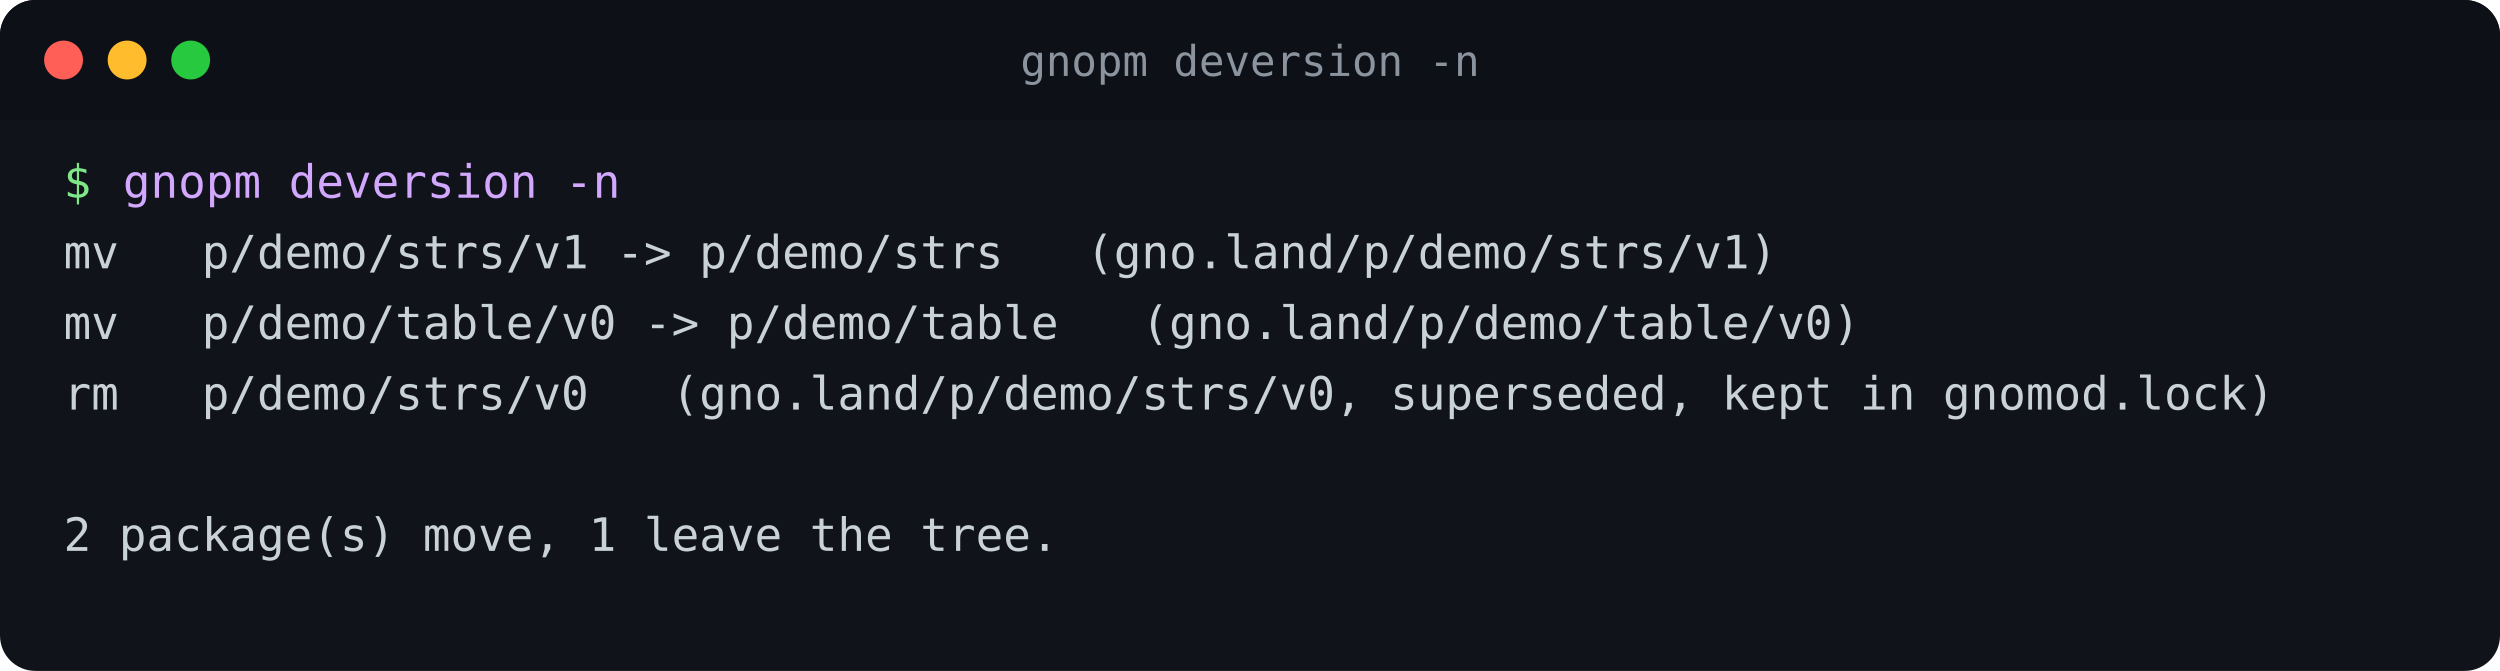
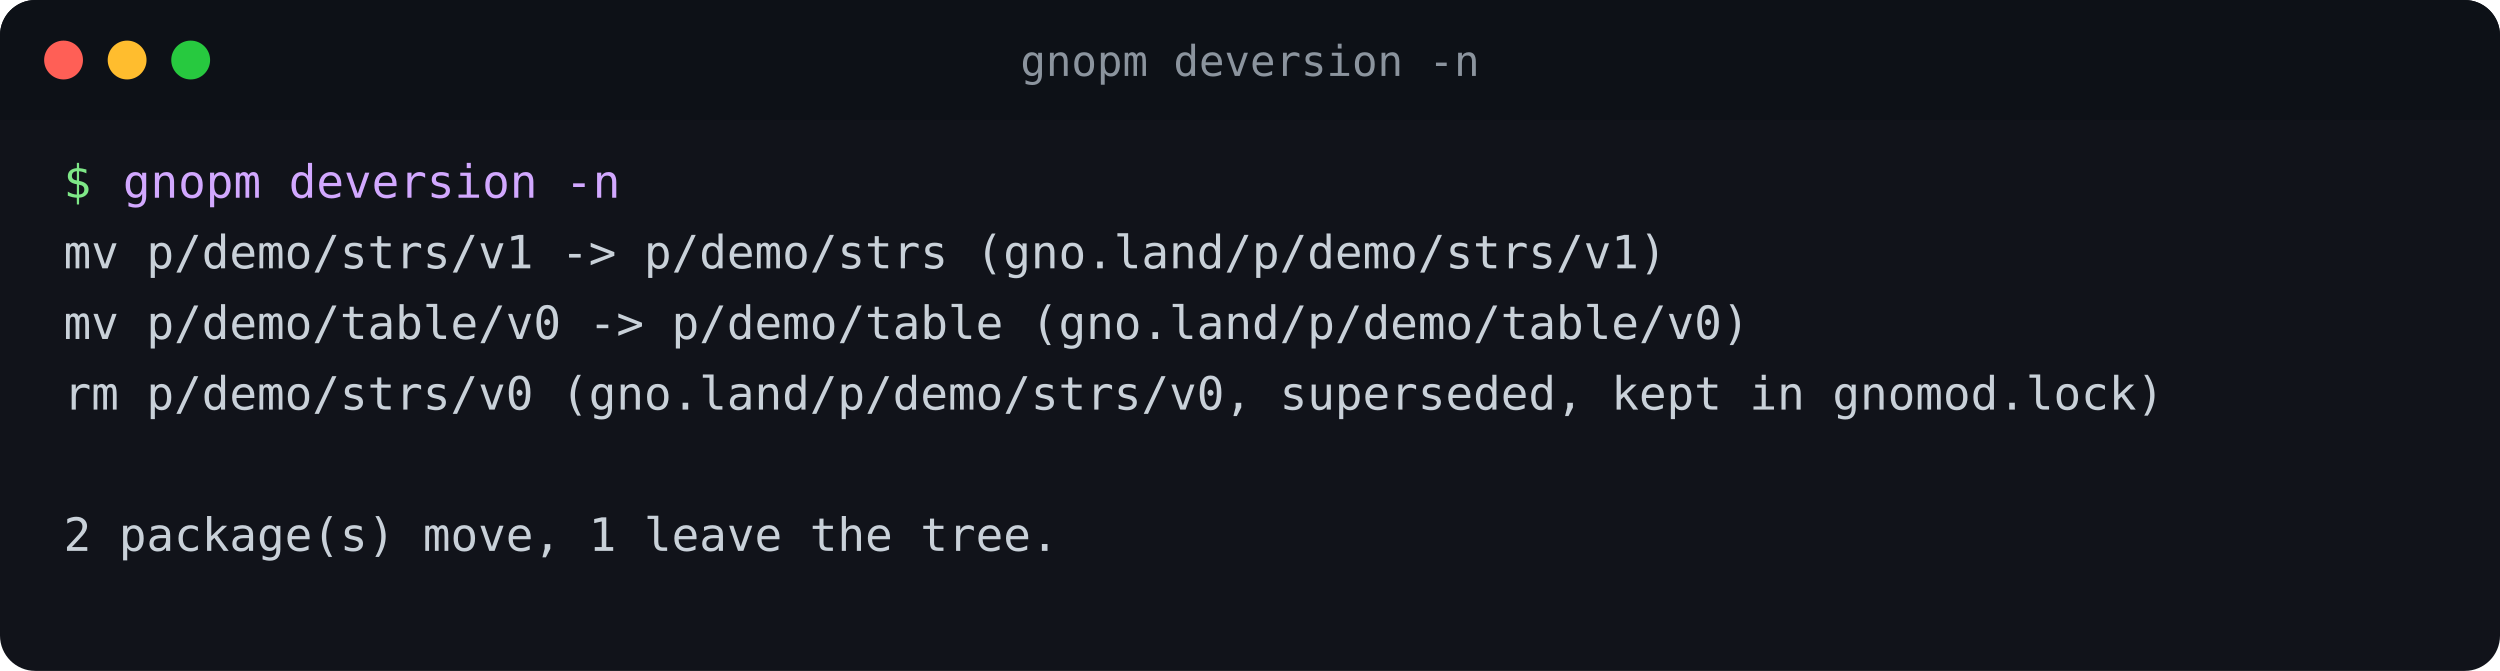
- <svg xmlns="http://www.w3.org/2000/svg" width="708" height="190" viewBox="0 0 708 190" font-family="ui-monospace,SFMono-Regular,Menlo,monospace" font-size="13">
-   <rect width="708" height="190" rx="10" fill="#11131a" />
-   <rect width="708" height="34" rx="10" fill="#0d1117" />
-   <rect y="24" width="708" height="10" fill="#0d1117" />
-   <circle cx="18" cy="17.0" r="5.5" fill="#ff5f56" />
-   <circle cx="36" cy="17.0" r="5.5" fill="#ffbd2e" />
-   <circle cx="54" cy="17.0" r="5.5" fill="#27c93f" />
-   <text x="354.0" y="21.5" fill="#8b949e" text-anchor="middle" font-size="12">gnopm deversion -n</text>
+ <svg xmlns="http://www.w3.org/2000/svg" width="708" height="190" font-family="ui-monospace,SFMono-Regular,Menlo,monospace" font-size="13" viewBox="0 0 708 190">
+   <rect width="708" height="190" fill="#11131a" rx="10" />
+   <rect width="708" height="34" fill="#0d1117" rx="10" />
+   <rect width="708" height="10" y="24" fill="#0d1117" />
+   <circle cx="18" cy="17" r="5.5" fill="#ff5f56" />
+   <circle cx="36" cy="17" r="5.5" fill="#ffbd2e" />
+   <circle cx="54" cy="17" r="5.5" fill="#27c93f" />
+   <text x="354" y="21.5" fill="#8b949e" font-size="12" text-anchor="middle">gnopm deversion -n</text>
  <text x="18" y="56" fill="#7ee787">$</text>
  <text x="34.8" y="56" fill="#d2a8ff">gnopm deversion -n</text>
-   <text x="18" y="76" fill="#c9d1d9" xml:space="preserve">mv   p/demo/strs/v1 -&gt; p/demo/strs   (gno.land/p/demo/strs/v1)</text>
-   <text x="18" y="96" fill="#c9d1d9" xml:space="preserve">mv   p/demo/table/v0 -&gt; p/demo/table   (gno.land/p/demo/table/v0)</text>
-   <text x="18" y="116" fill="#c9d1d9" xml:space="preserve">rm   p/demo/strs/v0   (gno.land/p/demo/strs/v0, superseded, kept in gnomod.lock)</text>
+   <text x="18" y="76" fill="#c9d1d9" xml:space="preserve">mv p/demo/strs/v1 -&gt; p/demo/strs (gno.land/p/demo/strs/v1)</text>
+   <text x="18" y="96" fill="#c9d1d9" xml:space="preserve">mv p/demo/table/v0 -&gt; p/demo/table (gno.land/p/demo/table/v0)</text>
+   <text x="18" y="116" fill="#c9d1d9" xml:space="preserve">rm p/demo/strs/v0 (gno.land/p/demo/strs/v0, superseded, kept in gnomod.lock)</text>
  <text x="18" y="156" fill="#c9d1d9" xml:space="preserve">2 package(s) move, 1 leave the tree.</text>
</svg>
